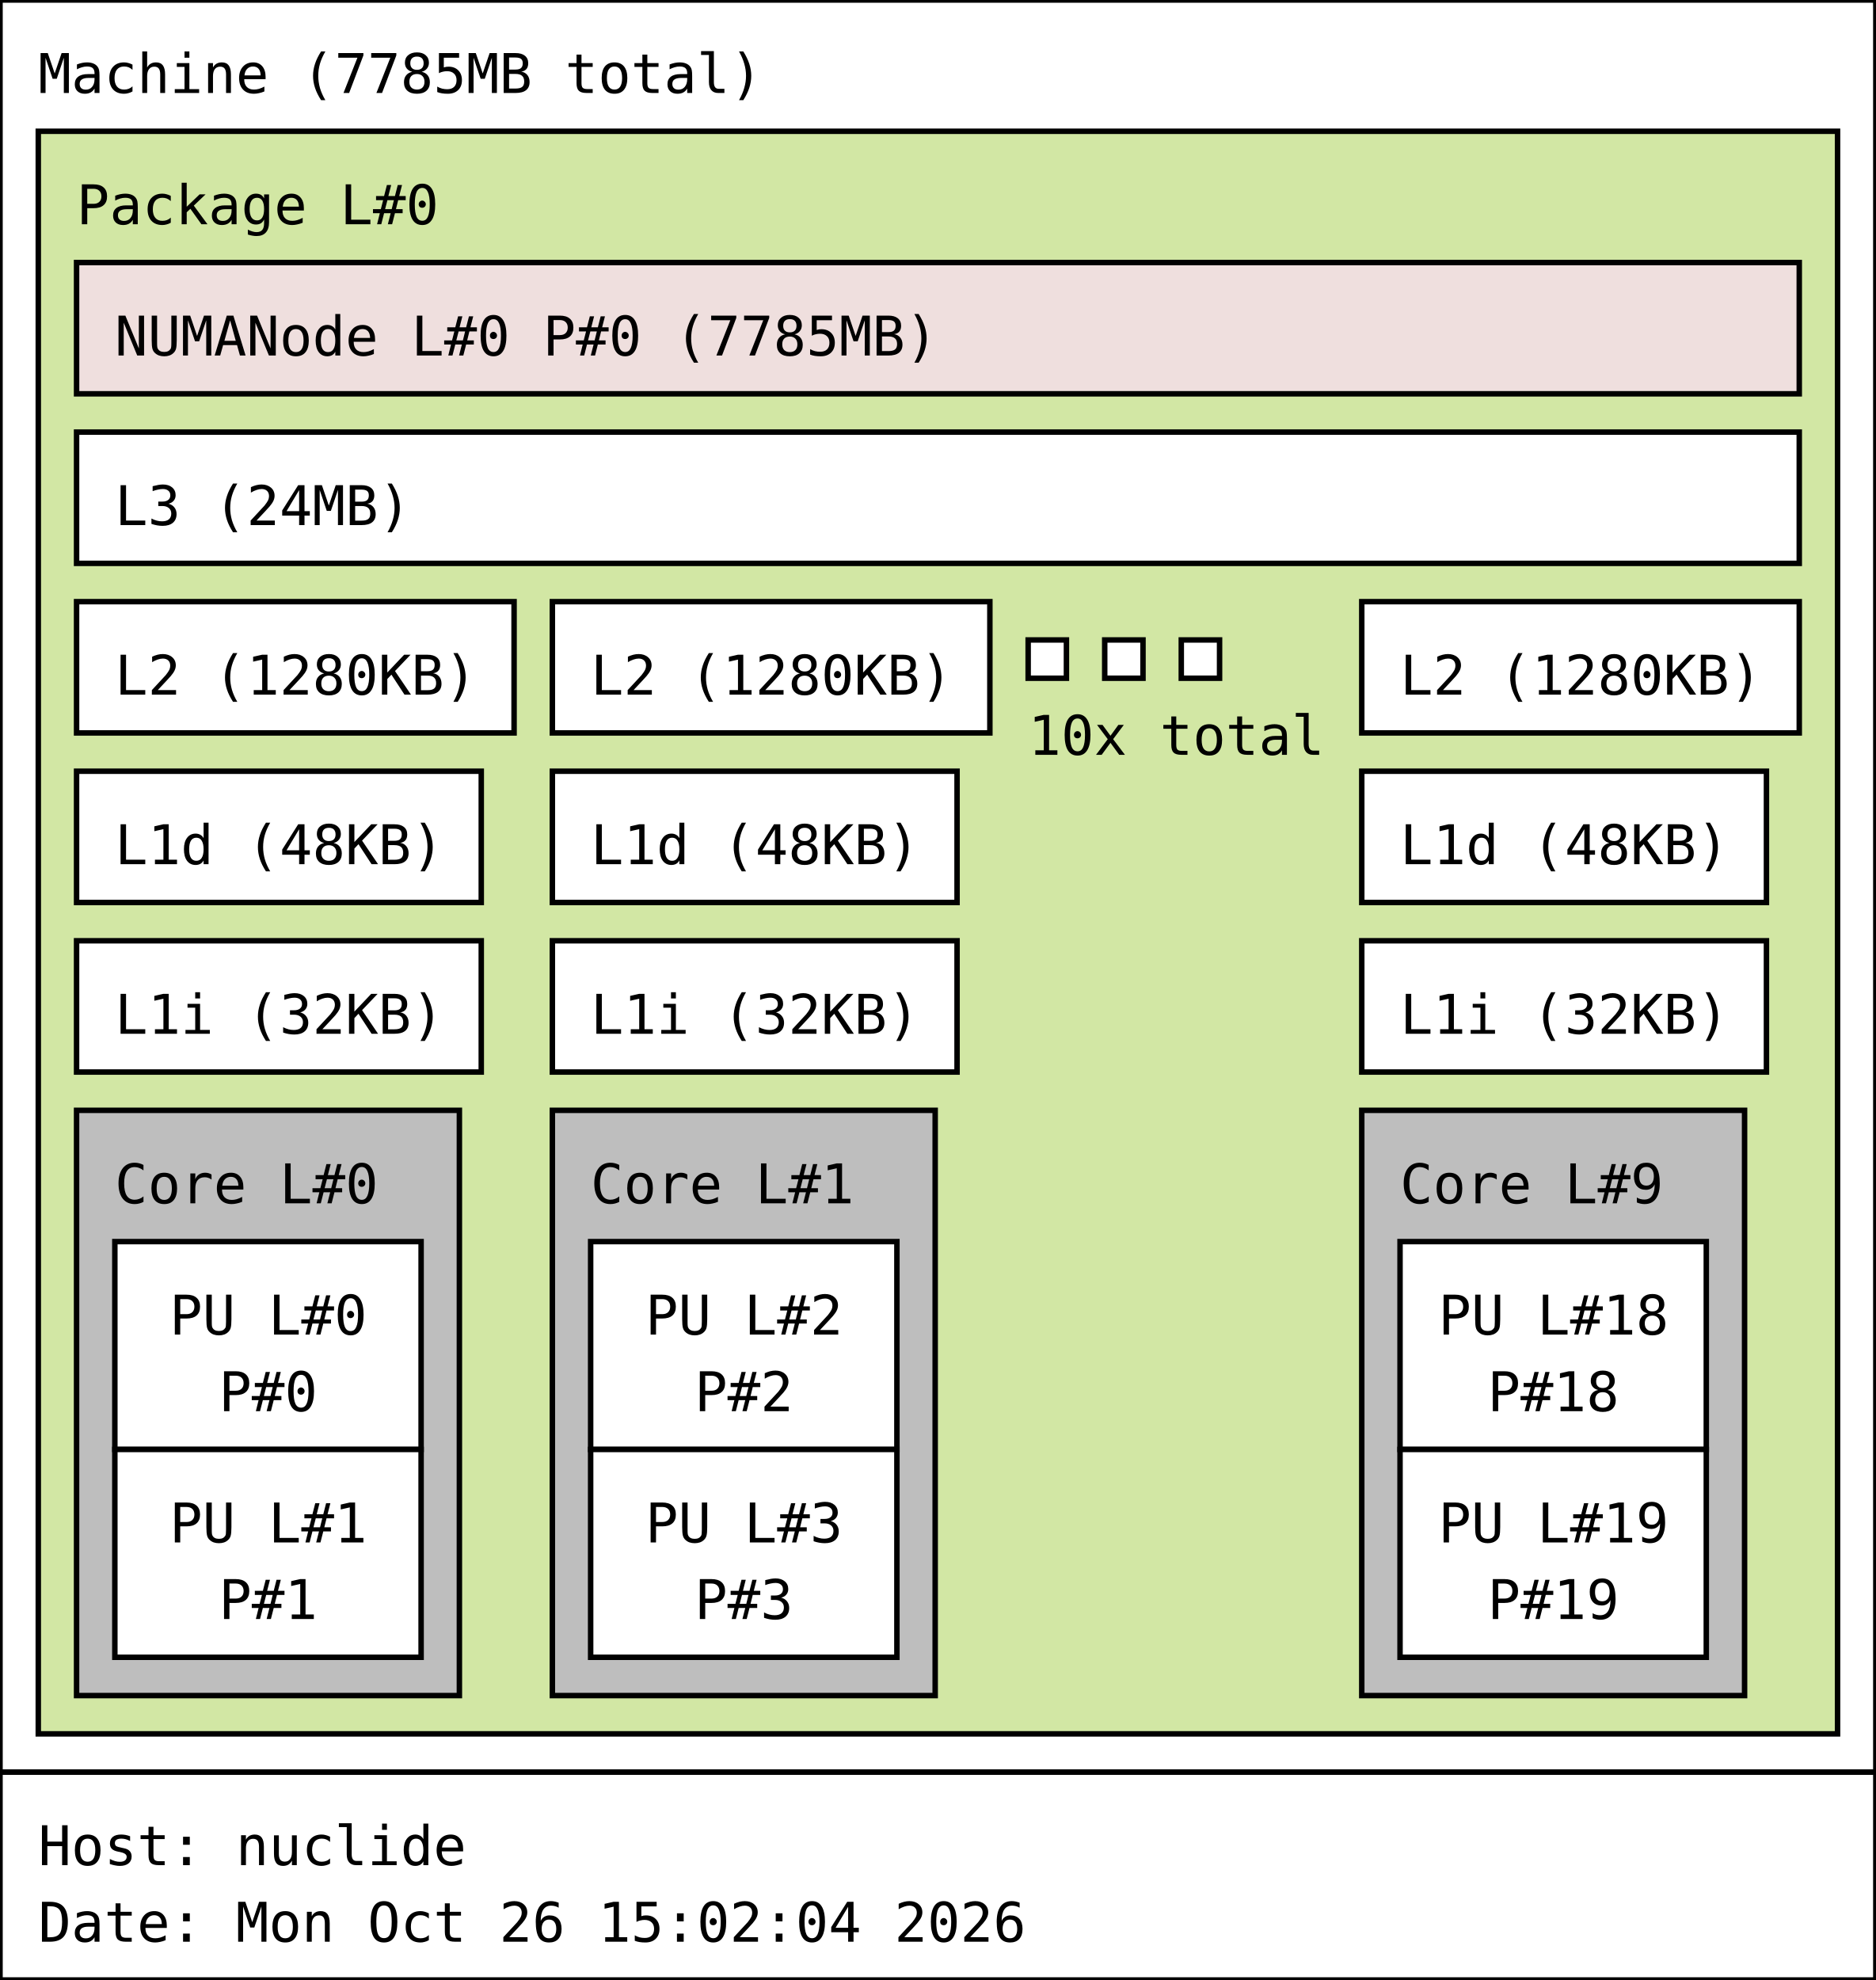
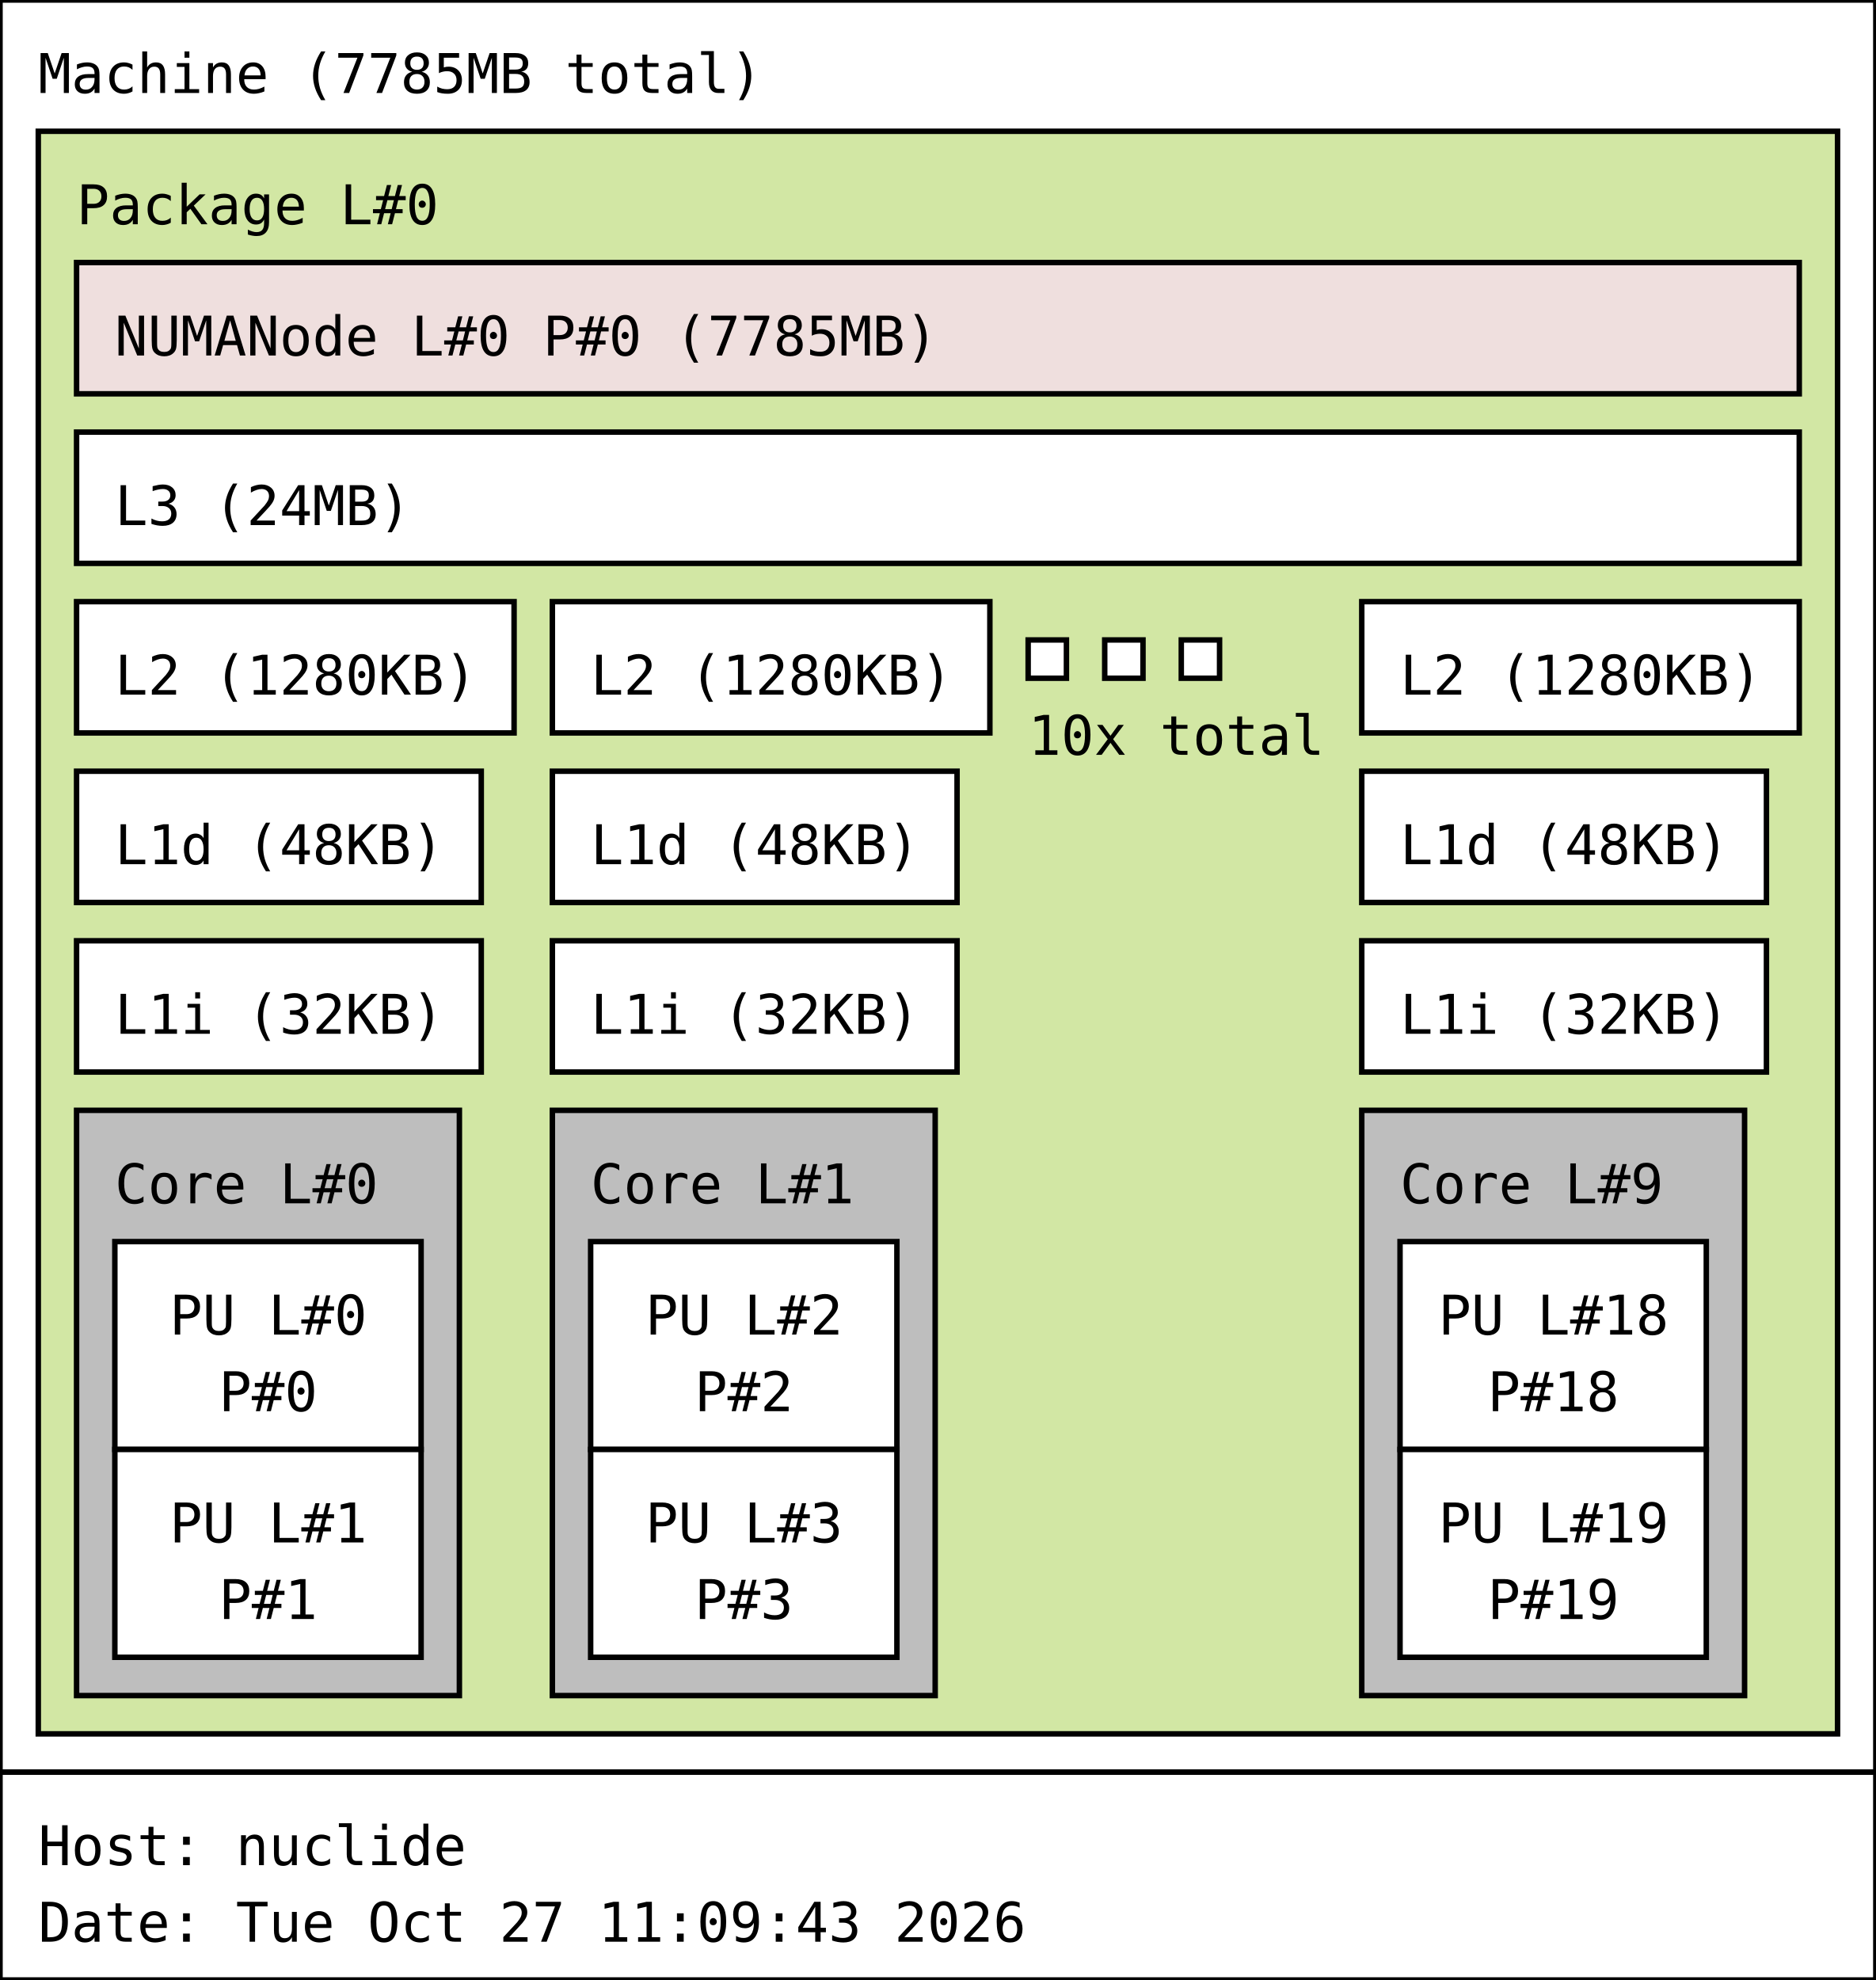
<svg xmlns="http://www.w3.org/2000/svg" width="343px" height="362px" viewBox="0 0 343px 362px" version="1.1">
  <rect id="Machine_0_rect" class="Machine" x="0" y="0" width="343" height="324" fill="rgb(255,255,255)" stroke="rgb(0,0,0)" stroke-width="1" />
  <text id="Machine_0_text" class="Machine" font-family="Monospace" x="7" y="17" fill="rgb(0,0,0)" font-size="10px">Machine (7785MB total)</text>
  <rect id="Package_0_rect" class="Package" x="7" y="24" width="329" height="293" fill="rgb(210,231,164)" stroke="rgb(0,0,0)" stroke-width="1" />
  <text id="Package_0_text" class="Package" font-family="Monospace" x="14" y="41" fill="rgb(0,0,0)" font-size="10px">Package L#0</text>
  <rect id="L3_0_rect" class="L3" x="14" y="79" width="315" height="24" fill="rgb(255,255,255)" stroke="rgb(0,0,0)" stroke-width="1" />
  <text id="L3_0_text" class="L3" font-family="Monospace" x="21" y="96" fill="rgb(0,0,0)" font-size="10px">L3 (24MB)</text>
  <rect id="L2_0_rect" class="L2" x="14" y="110" width="80" height="24" fill="rgb(255,255,255)" stroke="rgb(0,0,0)" stroke-width="1" />
  <text id="L2_0_text" class="L2" font-family="Monospace" x="21" y="127" fill="rgb(0,0,0)" font-size="10px">L2 (1280KB)</text>
  <rect id="L1d_0_rect" class="L1d" x="14" y="141" width="74" height="24" fill="rgb(255,255,255)" stroke="rgb(0,0,0)" stroke-width="1" />
  <text id="L1d_0_text" class="L1d" font-family="Monospace" x="21" y="158" fill="rgb(0,0,0)" font-size="10px">L1d (48KB)</text>
  <rect id="L1i_0_rect" class="L1i" x="14" y="172" width="74" height="24" fill="rgb(255,255,255)" stroke="rgb(0,0,0)" stroke-width="1" />
  <text id="L1i_0_text" class="L1i" font-family="Monospace" x="21" y="189" fill="rgb(0,0,0)" font-size="10px">L1i (32KB)</text>
  <rect id="Core_0_rect" class="Core" x="14" y="203" width="70" height="107" fill="rgb(190,190,190)" stroke="rgb(0,0,0)" stroke-width="1" />
  <text id="Core_0_text" class="Core" font-family="Monospace" x="21" y="220" fill="rgb(0,0,0)" font-size="10px">Core L#0</text>
  <rect id="PU_0_rect" class="PU" x="21" y="227" width="56" height="38" fill="rgb(255,255,255)" stroke="rgb(0,0,0)" stroke-width="1" />
  <text id="PU_0_text" class="PU" font-family="Monospace" x="31" y="244" fill="rgb(0,0,0)" font-size="10px">PU L#0</text>
  <text id="PU_0_text_1" class="PU" font-family="Monospace" x="40" y="258" fill="rgb(0,0,0)" font-size="10px">P#0</text>
  <rect id="PU_1_rect" class="PU" x="21" y="265" width="56" height="38" fill="rgb(255,255,255)" stroke="rgb(0,0,0)" stroke-width="1" />
  <text id="PU_1_text" class="PU" font-family="Monospace" x="31" y="282" fill="rgb(0,0,0)" font-size="10px">PU L#1</text>
  <text id="PU_1_text_1" class="PU" font-family="Monospace" x="40" y="296" fill="rgb(0,0,0)" font-size="10px">P#1</text>
  <rect id="L2_1_rect" class="L2" x="101" y="110" width="80" height="24" fill="rgb(255,255,255)" stroke="rgb(0,0,0)" stroke-width="1" />
  <text id="L2_1_text" class="L2" font-family="Monospace" x="108" y="127" fill="rgb(0,0,0)" font-size="10px">L2 (1280KB)</text>
  <rect id="L1d_1_rect" class="L1d" x="101" y="141" width="74" height="24" fill="rgb(255,255,255)" stroke="rgb(0,0,0)" stroke-width="1" />
  <text id="L1d_1_text" class="L1d" font-family="Monospace" x="108" y="158" fill="rgb(0,0,0)" font-size="10px">L1d (48KB)</text>
  <rect id="L1i_1_rect" class="L1i" x="101" y="172" width="74" height="24" fill="rgb(255,255,255)" stroke="rgb(0,0,0)" stroke-width="1" />
  <text id="L1i_1_text" class="L1i" font-family="Monospace" x="108" y="189" fill="rgb(0,0,0)" font-size="10px">L1i (32KB)</text>
  <rect id="Core_1_rect" class="Core" x="101" y="203" width="70" height="107" fill="rgb(190,190,190)" stroke="rgb(0,0,0)" stroke-width="1" />
  <text id="Core_1_text" class="Core" font-family="Monospace" x="108" y="220" fill="rgb(0,0,0)" font-size="10px">Core L#1</text>
  <rect id="PU_2_rect" class="PU" x="108" y="227" width="56" height="38" fill="rgb(255,255,255)" stroke="rgb(0,0,0)" stroke-width="1" />
  <text id="PU_2_text" class="PU" font-family="Monospace" x="118" y="244" fill="rgb(0,0,0)" font-size="10px">PU L#2</text>
  <text id="PU_2_text_1" class="PU" font-family="Monospace" x="127" y="258" fill="rgb(0,0,0)" font-size="10px">P#2</text>
  <rect id="PU_3_rect" class="PU" x="108" y="265" width="56" height="38" fill="rgb(255,255,255)" stroke="rgb(0,0,0)" stroke-width="1" />
  <text id="PU_3_text" class="PU" font-family="Monospace" x="118" y="282" fill="rgb(0,0,0)" font-size="10px">PU L#3</text>
  <text id="PU_3_text_1" class="PU" font-family="Monospace" x="127" y="296" fill="rgb(0,0,0)" font-size="10px">P#3</text>
  <rect id="L2_2_rect" class="L2" x="188" y="117" width="7" height="7" fill="rgb(255,255,255)" stroke="rgb(0,0,0)" stroke-width="1" />
  <rect id="L2_2_rect" class="L2" x="202" y="117" width="7" height="7" fill="rgb(255,255,255)" stroke="rgb(0,0,0)" stroke-width="1" />
  <rect id="L2_2_rect" class="L2" x="216" y="117" width="7" height="7" fill="rgb(255,255,255)" stroke="rgb(0,0,0)" stroke-width="1" />
  <text id="L2_2_text" class="L2" font-family="Monospace" x="188" y="138" fill="rgb(0,0,0)" font-size="10px">10x total</text>
  <rect id="L2_9_rect" class="L2" x="249" y="110" width="80" height="24" fill="rgb(255,255,255)" stroke="rgb(0,0,0)" stroke-width="1" />
  <text id="L2_9_text" class="L2" font-family="Monospace" x="256" y="127" fill="rgb(0,0,0)" font-size="10px">L2 (1280KB)</text>
  <rect id="L1d_9_rect" class="L1d" x="249" y="141" width="74" height="24" fill="rgb(255,255,255)" stroke="rgb(0,0,0)" stroke-width="1" />
  <text id="L1d_9_text" class="L1d" font-family="Monospace" x="256" y="158" fill="rgb(0,0,0)" font-size="10px">L1d (48KB)</text>
  <rect id="L1i_9_rect" class="L1i" x="249" y="172" width="74" height="24" fill="rgb(255,255,255)" stroke="rgb(0,0,0)" stroke-width="1" />
  <text id="L1i_9_text" class="L1i" font-family="Monospace" x="256" y="189" fill="rgb(0,0,0)" font-size="10px">L1i (32KB)</text>
  <rect id="Core_9_rect" class="Core" x="249" y="203" width="70" height="107" fill="rgb(190,190,190)" stroke="rgb(0,0,0)" stroke-width="1" />
  <text id="Core_9_text" class="Core" font-family="Monospace" x="256" y="220" fill="rgb(0,0,0)" font-size="10px">Core L#9</text>
  <rect id="PU_18_rect" class="PU" x="256" y="227" width="56" height="38" fill="rgb(255,255,255)" stroke="rgb(0,0,0)" stroke-width="1" />
  <text id="PU_18_text" class="PU" font-family="Monospace" x="263" y="244" fill="rgb(0,0,0)" font-size="10px">PU L#18</text>
  <text id="PU_18_text_1" class="PU" font-family="Monospace" x="272" y="258" fill="rgb(0,0,0)" font-size="10px">P#18</text>
  <rect id="PU_19_rect" class="PU" x="256" y="265" width="56" height="38" fill="rgb(255,255,255)" stroke="rgb(0,0,0)" stroke-width="1" />
  <text id="PU_19_text" class="PU" font-family="Monospace" x="263" y="282" fill="rgb(0,0,0)" font-size="10px">PU L#19</text>
  <text id="PU_19_text_1" class="PU" font-family="Monospace" x="272" y="296" fill="rgb(0,0,0)" font-size="10px">P#19</text>
  <rect id="NUMANode_0_rect" class="NUMANode" x="14" y="48" width="315" height="24" fill="rgb(239,223,222)" stroke="rgb(0,0,0)" stroke-width="1" />
  <text id="NUMANode_0_text" class="NUMANode" font-family="Monospace" x="21" y="65" fill="rgb(0,0,0)" font-size="10px">NUMANode L#0 P#0 (7785MB)</text>
  <rect id="anon_rect" x="0" y="324" width="343" height="38" fill="rgb(255,255,255)" stroke="rgb(0,0,0)" stroke-width="1" />
  <text id="anon_text" font-family="Monospace" x="7" y="341" fill="rgb(0,0,0)" font-size="10px">Host: nuclide</text>
-   <text id="anon_text_1" font-family="Monospace" x="7" y="355" fill="rgb(0,0,0)" font-size="10px">Date: Mon Oct 26 15:02:04 2026</text>
+   <text id="anon_text_1" font-family="Monospace" x="7" y="355" fill="rgb(0,0,0)" font-size="10px">Date: Tue Oct 27 11:09:43 2026</text>
</svg>
